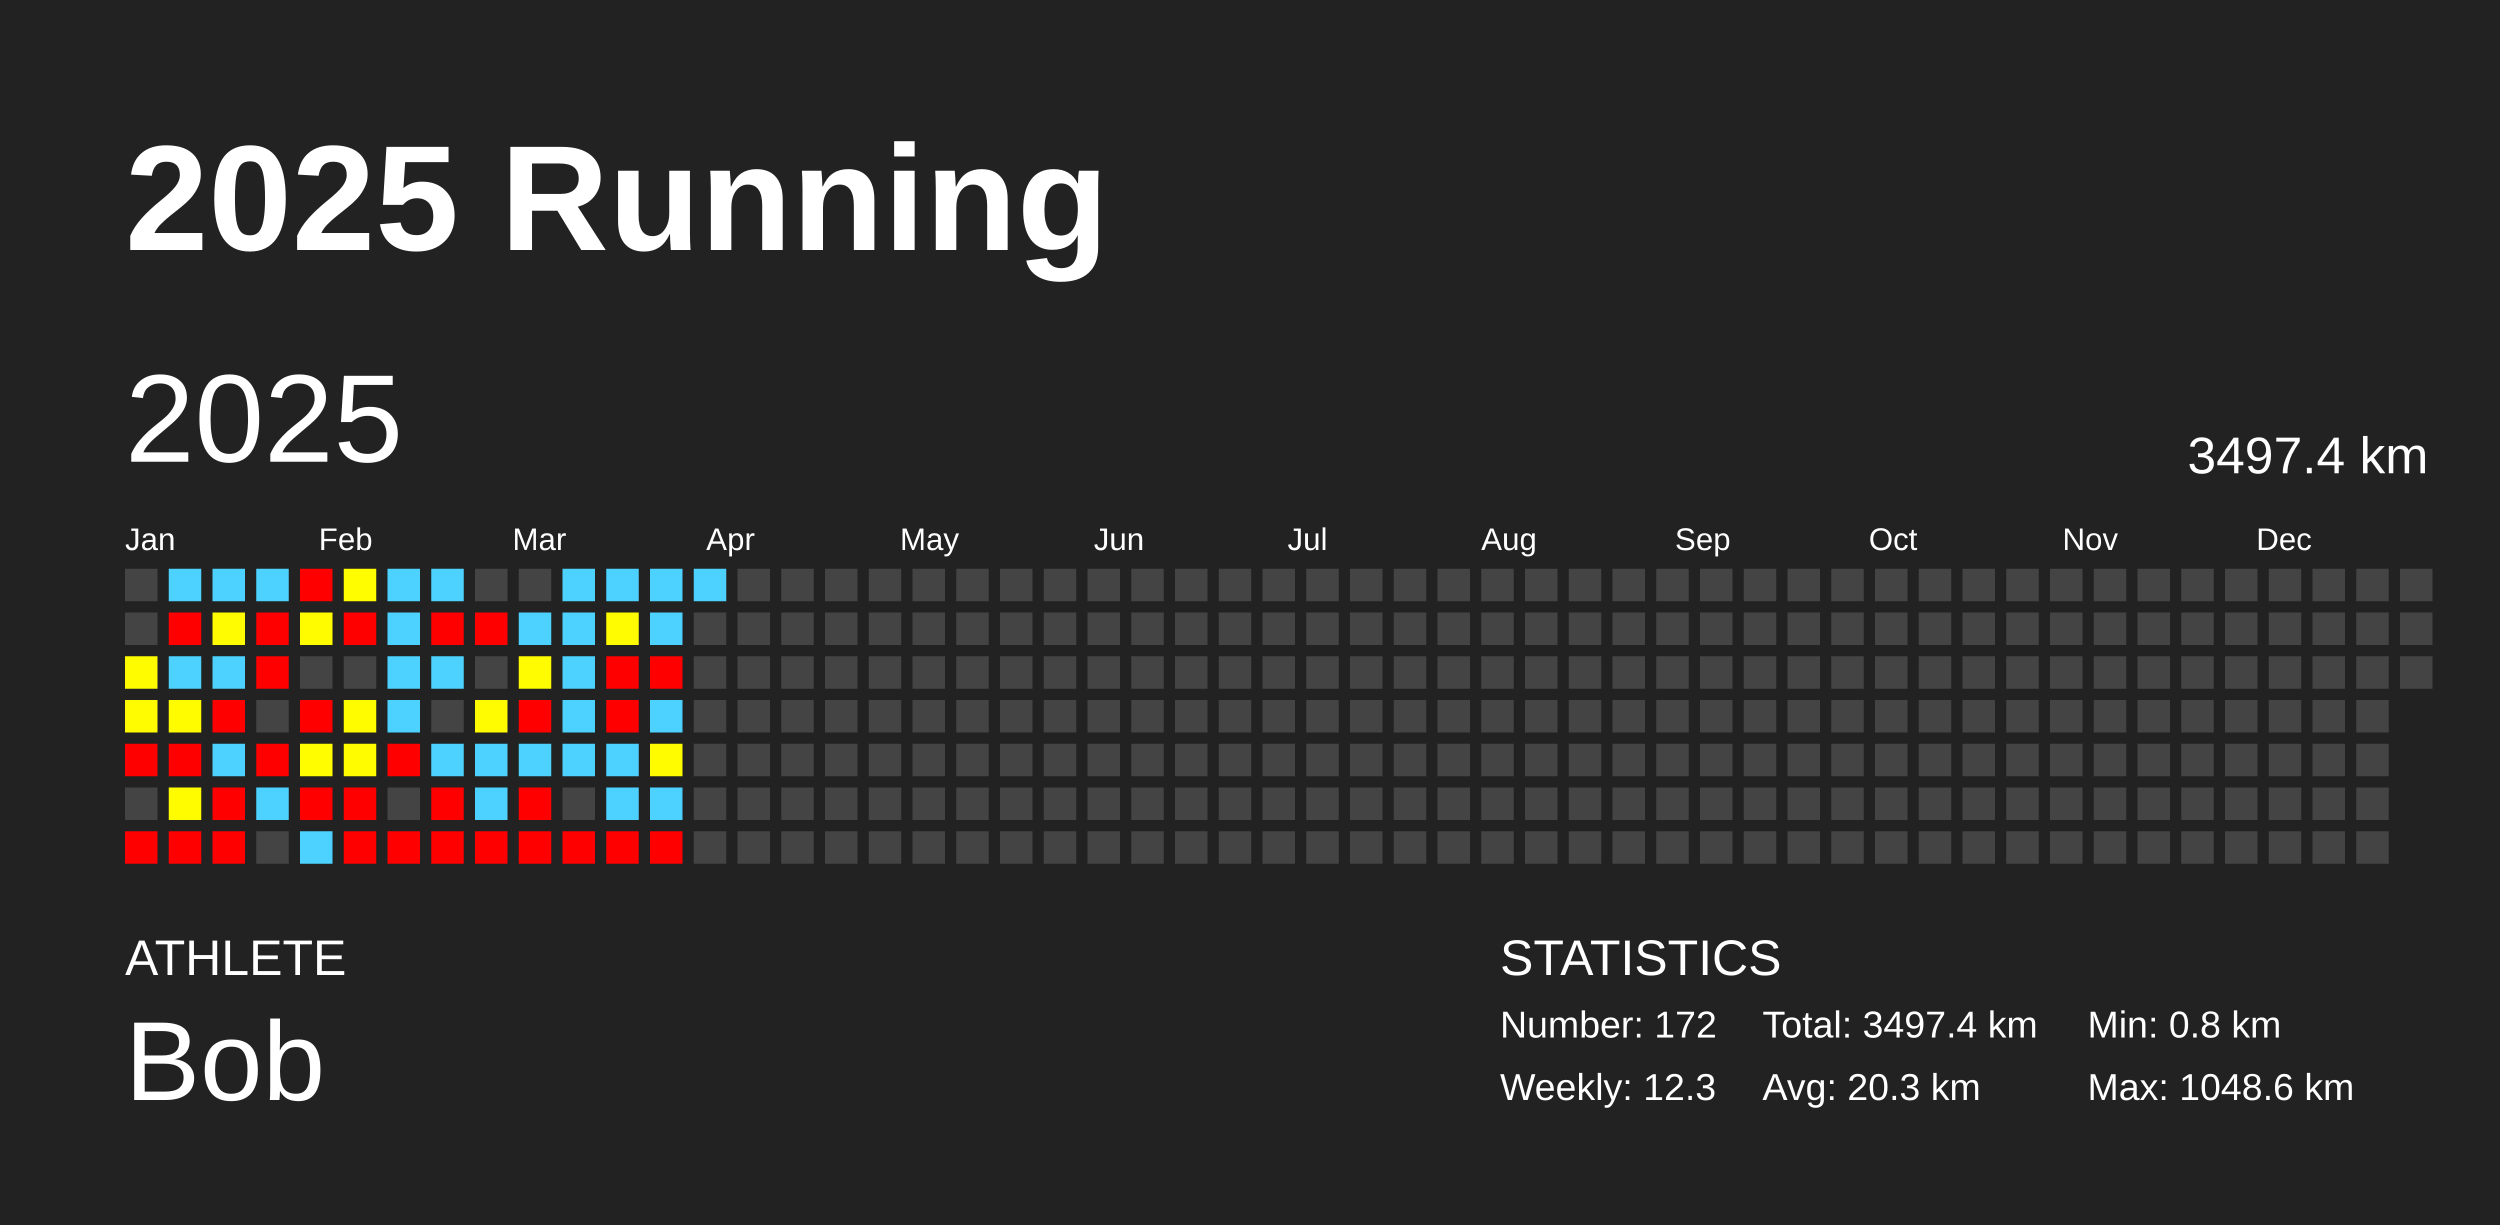
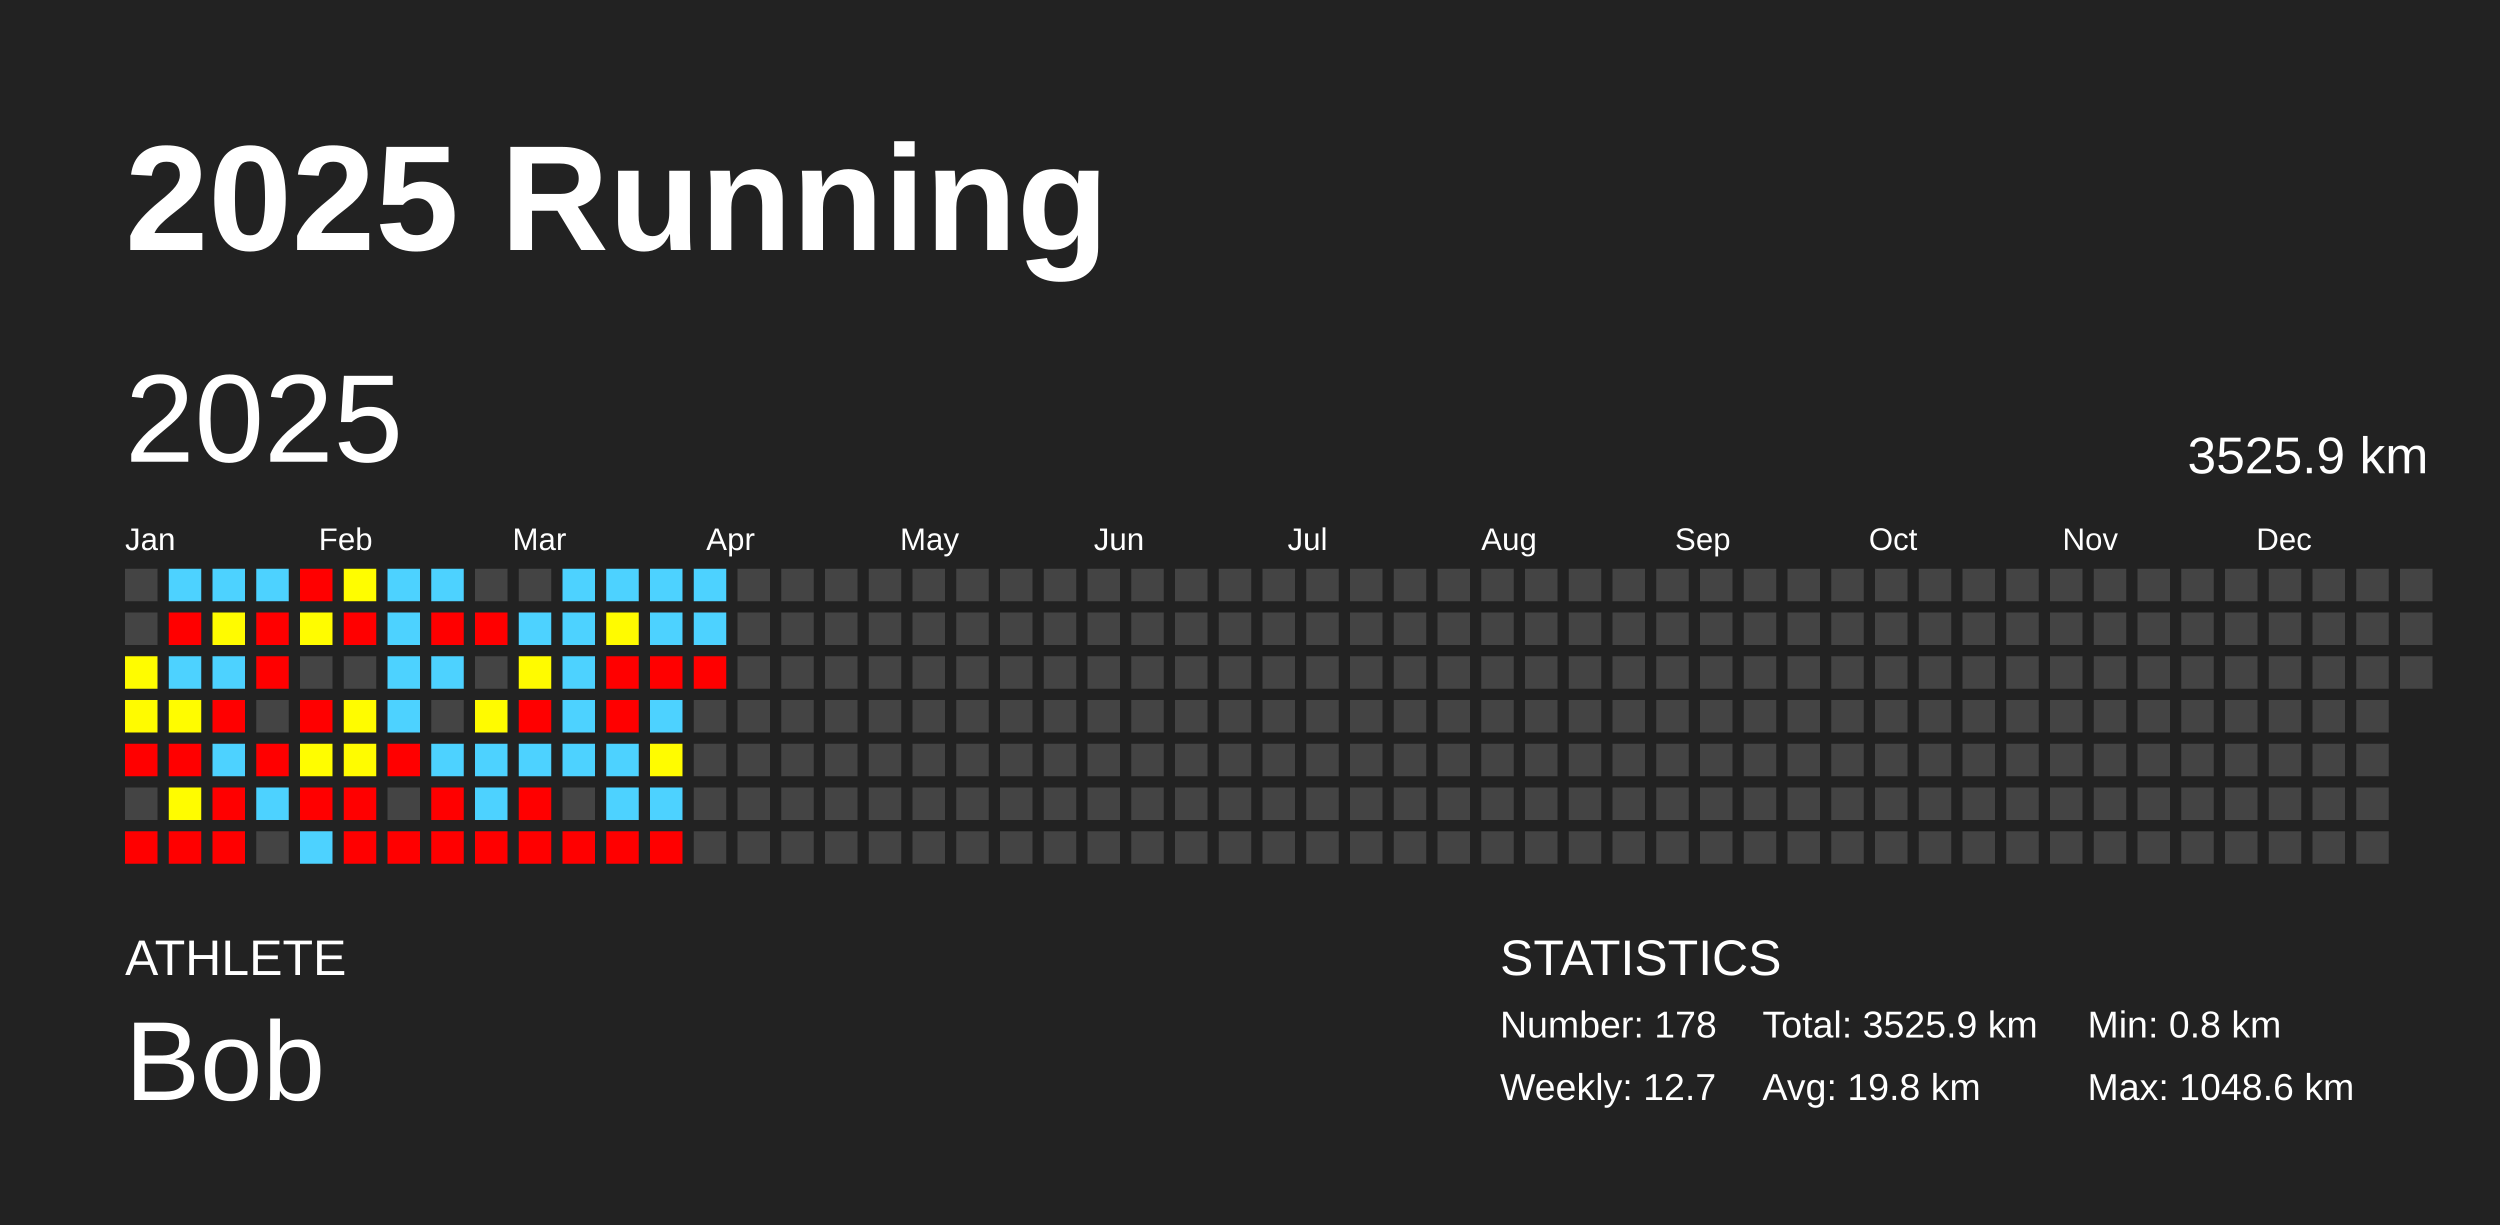
<svg xmlns="http://www.w3.org/2000/svg" baseProfile="full" height="98mm" version="1.1" viewBox="0,0,200,98" width="200mm">
  <defs />
  <rect fill="#222222" height="98" width="200" x="0" y="0" />
  <text fill="#FFFFFF" style="font-size:12px; font-family:Arial; font-weight:bold;" x="10" y="20">2025 Running</text>
  <text fill="#FFFFFF" style="font-size:4px; font-family:Arial" x="10" y="78">ATHLETE</text>
  <text fill="#FFFFFF" style="font-size:9px; font-family:Arial" x="10" y="88">Bob</text>
  <text fill="#FFFFFF" style="font-size:4px; font-family:Arial" x="120" y="78">STATISTICS</text>
-   <text fill="#FFFFFF" style="font-size:3px; font-family:Arial" x="120" y="83">Number: 172</text>
-   <text fill="#FFFFFF" style="font-size:3px; font-family:Arial" x="120" y="88">Weekly: 12.3</text>
-   <text fill="#FFFFFF" style="font-size:3px; font-family:Arial" x="141" y="83">Total: 3497.4 km</text>
-   <text fill="#FFFFFF" style="font-size:3px; font-family:Arial" x="141" y="88">Avg: 20.3 km</text>
+   <text fill="#FFFFFF" style="font-size:3px; font-family:Arial" x="120" y="83">Number: 178</text>
+   <text fill="#FFFFFF" style="font-size:3px; font-family:Arial" x="120" y="88">Weekly: 12.7</text>
+   <text fill="#FFFFFF" style="font-size:3px; font-family:Arial" x="141" y="83">Total: 3525.9 km</text>
+   <text fill="#FFFFFF" style="font-size:3px; font-family:Arial" x="141" y="88">Avg: 19.8 km</text>
  <text fill="#FFFFFF" style="font-size:3px; font-family:Arial" x="167" y="83">Min: 0.8 km</text>
  <text fill="#FFFFFF" style="font-size:3px; font-family:Arial" x="167" y="88">Max: 1048.6 km</text>
  <text dominant-baseline="hanging" fill="#FFFFFF" style="font-size:10.0px; font-family:Arial;" x="10" y="30">2025</text>
-   <text dominant-baseline="hanging" fill="#FFFFFF" style="font-size:4.125px; font-family:Arial;" x="175" y="35">3497.4 km</text>
+   <text dominant-baseline="hanging" fill="#FFFFFF" style="font-size:4.125px; font-family:Arial;" x="175" y="35">3525.9 km</text>
  <text fill="#FFFFFF" style="font-size:2.5px; font-family:Arial" x="10.0" y="44">Jan</text>
  <text fill="#FFFFFF" style="font-size:2.5px; font-family:Arial" x="25.5" y="44">Feb</text>
  <text fill="#FFFFFF" style="font-size:2.5px; font-family:Arial" x="41.0" y="44">Mar</text>
  <text fill="#FFFFFF" style="font-size:2.5px; font-family:Arial" x="56.5" y="44">Apr</text>
  <text fill="#FFFFFF" style="font-size:2.5px; font-family:Arial" x="72.0" y="44">May</text>
  <text fill="#FFFFFF" style="font-size:2.5px; font-family:Arial" x="87.5" y="44">Jun</text>
  <text fill="#FFFFFF" style="font-size:2.5px; font-family:Arial" x="103.0" y="44">Jul</text>
  <text fill="#FFFFFF" style="font-size:2.5px; font-family:Arial" x="118.5" y="44">Aug</text>
  <text fill="#FFFFFF" style="font-size:2.5px; font-family:Arial" x="134.0" y="44">Sep</text>
  <text fill="#FFFFFF" style="font-size:2.5px; font-family:Arial" x="149.5" y="44">Oct</text>
  <text fill="#FFFFFF" style="font-size:2.5px; font-family:Arial" x="165.0" y="44">Nov</text>
  <text fill="#FFFFFF" style="font-size:2.5px; font-family:Arial" x="180.5" y="44">Dec</text>
  <rect fill="#444444" height="2.6" width="2.6" x="10.0" y="45.5" />
  <rect fill="#444444" height="2.6" width="2.6" x="10.0" y="49.0" />
  <rect fill="#fffc00" height="2.6" width="2.6" x="10.0" y="52.5" />
  <rect fill="#fffb00" height="2.6" width="2.6" x="10.0" y="56.0" />
  <rect fill="red" height="2.6" width="2.6" x="10.0" y="59.5" />
  <rect fill="#444444" height="2.6" width="2.6" x="10.0" y="63.0" />
  <rect fill="red" height="2.6" width="2.6" x="10.0" y="66.5" />
  <rect fill="#4dd2ff" height="2.6" width="2.6" x="13.5" y="45.5" />
  <rect fill="red" height="2.6" width="2.6" x="13.5" y="49.0" />
  <rect fill="#4dd2ff" height="2.6" width="2.6" x="13.5" y="52.5" />
  <rect fill="#fffc00" height="2.6" width="2.6" x="13.5" y="56.0" />
  <rect fill="red" height="2.6" width="2.6" x="13.5" y="59.5" />
  <rect fill="#fffc00" height="2.6" width="2.6" x="13.5" y="63.0" />
  <rect fill="red" height="2.6" width="2.6" x="13.5" y="66.5" />
  <rect fill="#4dd2ff" height="2.6" width="2.6" x="17.0" y="45.5" />
  <rect fill="#fffb00" height="2.6" width="2.6" x="17.0" y="49.0" />
  <rect fill="#4dd2ff" height="2.6" width="2.6" x="17.0" y="52.5" />
  <rect fill="red" height="2.6" width="2.6" x="17.0" y="56.0" />
  <rect fill="#4dd2ff" height="2.6" width="2.6" x="17.0" y="59.5" />
  <rect fill="red" height="2.6" width="2.6" x="17.0" y="63.0" />
  <rect fill="red" height="2.6" width="2.6" x="17.0" y="66.5" />
  <rect fill="#4dd2ff" height="2.6" width="2.6" x="20.5" y="45.5" />
  <rect fill="red" height="2.6" width="2.6" x="20.5" y="49.0" />
  <rect fill="red" height="2.6" width="2.6" x="20.5" y="52.5" />
  <rect fill="#444444" height="2.6" width="2.6" x="20.5" y="56.0" />
  <rect fill="red" height="2.6" width="2.6" x="20.5" y="59.5" />
  <rect fill="#4dd2ff" height="2.6" width="2.6" x="20.5" y="63.0" />
  <rect fill="#444444" height="2.6" width="2.6" x="20.5" y="66.5" />
  <rect fill="red" height="2.6" width="2.6" x="24.0" y="45.5" />
  <rect fill="#fffc00" height="2.6" width="2.6" x="24.0" y="49.0" />
  <rect fill="#444444" height="2.6" width="2.6" x="24.0" y="52.5" />
  <rect fill="red" height="2.6" width="2.6" x="24.0" y="56.0" />
  <rect fill="#fffd00" height="2.6" width="2.6" x="24.0" y="59.5" />
  <rect fill="red" height="2.6" width="2.6" x="24.0" y="63.0" />
  <rect fill="#4dd2ff" height="2.6" width="2.6" x="24.0" y="66.5" />
  <rect fill="#fffd00" height="2.6" width="2.6" x="27.5" y="45.5" />
  <rect fill="red" height="2.6" width="2.6" x="27.5" y="49.0" />
  <rect fill="#444444" height="2.6" width="2.6" x="27.5" y="52.5" />
  <rect fill="#fffc00" height="2.6" width="2.6" x="27.5" y="56.0" />
  <rect fill="#fffc00" height="2.6" width="2.6" x="27.5" y="59.5" />
  <rect fill="red" height="2.6" width="2.6" x="27.5" y="63.0" />
  <rect fill="red" height="2.6" width="2.6" x="27.5" y="66.5" />
  <rect fill="#4dd2ff" height="2.6" width="2.6" x="31.0" y="45.5" />
  <rect fill="#4dd2ff" height="2.6" width="2.6" x="31.0" y="49.0" />
  <rect fill="#4dd2ff" height="2.6" width="2.6" x="31.0" y="52.5" />
  <rect fill="#4dd2ff" height="2.6" width="2.6" x="31.0" y="56.0" />
  <rect fill="red" height="2.6" width="2.6" x="31.0" y="59.5" />
  <rect fill="#444444" height="2.6" width="2.6" x="31.0" y="63.0" />
  <rect fill="red" height="2.6" width="2.6" x="31.0" y="66.5" />
  <rect fill="#4dd2ff" height="2.6" width="2.6" x="34.5" y="45.5" />
  <rect fill="red" height="2.6" width="2.6" x="34.5" y="49.0" />
  <rect fill="#4dd2ff" height="2.6" width="2.6" x="34.5" y="52.5" />
  <rect fill="#444444" height="2.6" width="2.6" x="34.5" y="56.0" />
  <rect fill="#4dd2ff" height="2.6" width="2.6" x="34.5" y="59.5" />
  <rect fill="red" height="2.6" width="2.6" x="34.5" y="63.0" />
  <rect fill="red" height="2.6" width="2.6" x="34.5" y="66.5" />
  <rect fill="#444444" height="2.6" width="2.6" x="38.0" y="45.5" />
  <rect fill="red" height="2.6" width="2.6" x="38.0" y="49.0" />
  <rect fill="#444444" height="2.6" width="2.6" x="38.0" y="52.5" />
  <rect fill="#fffb00" height="2.6" width="2.6" x="38.0" y="56.0" />
  <rect fill="#4dd2ff" height="2.6" width="2.6" x="38.0" y="59.5" />
  <rect fill="#4dd2ff" height="2.6" width="2.6" x="38.0" y="63.0" />
  <rect fill="red" height="2.6" width="2.6" x="38.0" y="66.5" />
  <rect fill="#444444" height="2.6" width="2.6" x="41.5" y="45.5" />
  <rect fill="#4dd2ff" height="2.6" width="2.6" x="41.5" y="49.0" />
  <rect fill="#fffb00" height="2.6" width="2.6" x="41.5" y="52.5" />
  <rect fill="red" height="2.6" width="2.6" x="41.5" y="56.0" />
  <rect fill="#4dd2ff" height="2.6" width="2.6" x="41.5" y="59.5" />
  <rect fill="red" height="2.6" width="2.6" x="41.5" y="63.0" />
  <rect fill="red" height="2.6" width="2.6" x="41.5" y="66.5" />
  <rect fill="#4dd2ff" height="2.6" width="2.6" x="45.0" y="45.5" />
  <rect fill="#4dd2ff" height="2.6" width="2.6" x="45.0" y="49.0" />
  <rect fill="#4dd2ff" height="2.6" width="2.6" x="45.0" y="52.5" />
  <rect fill="#4dd2ff" height="2.6" width="2.6" x="45.0" y="56.0" />
  <rect fill="#4dd2ff" height="2.6" width="2.6" x="45.0" y="59.5" />
  <rect fill="#444444" height="2.6" width="2.6" x="45.0" y="63.0" />
  <rect fill="red" height="2.6" width="2.6" x="45.0" y="66.5" />
  <rect fill="#4dd2ff" height="2.6" width="2.6" x="48.5" y="45.5" />
  <rect fill="#fffb00" height="2.6" width="2.6" x="48.5" y="49.0" />
  <rect fill="red" height="2.6" width="2.6" x="48.5" y="52.5" />
  <rect fill="red" height="2.6" width="2.6" x="48.5" y="56.0" />
  <rect fill="#4dd2ff" height="2.6" width="2.6" x="48.5" y="59.5" />
  <rect fill="#4dd2ff" height="2.6" width="2.6" x="48.5" y="63.0" />
  <rect fill="red" height="2.6" width="2.6" x="48.5" y="66.5" />
  <rect fill="#4dd2ff" height="2.6" width="2.6" x="52.0" y="45.5" />
  <rect fill="#4dd2ff" height="2.6" width="2.6" x="52.0" y="49.0" />
  <rect fill="red" height="2.6" width="2.6" x="52.0" y="52.5" />
  <rect fill="#4dd2ff" height="2.6" width="2.6" x="52.0" y="56.0" />
  <rect fill="#fffc00" height="2.6" width="2.6" x="52.0" y="59.5" />
  <rect fill="#4dd2ff" height="2.6" width="2.6" x="52.0" y="63.0" />
  <rect fill="red" height="2.6" width="2.6" x="52.0" y="66.5" />
  <rect fill="#4dd2ff" height="2.6" width="2.6" x="55.5" y="45.5" />
-   <rect fill="#444444" height="2.6" width="2.6" x="55.5" y="49.0" />
-   <rect fill="#444444" height="2.6" width="2.6" x="55.5" y="52.5" />
+   <rect fill="#4dd2ff" height="2.6" width="2.6" x="55.5" y="49.0" />
+   <rect fill="red" height="2.6" width="2.6" x="55.5" y="52.5" />
  <rect fill="#444444" height="2.6" width="2.6" x="55.5" y="56.0" />
  <rect fill="#444444" height="2.6" width="2.6" x="55.5" y="59.5" />
  <rect fill="#444444" height="2.6" width="2.6" x="55.5" y="63.0" />
  <rect fill="#444444" height="2.6" width="2.6" x="55.5" y="66.5" />
  <rect fill="#444444" height="2.6" width="2.6" x="59.0" y="45.5" />
  <rect fill="#444444" height="2.6" width="2.6" x="59.0" y="49.0" />
  <rect fill="#444444" height="2.6" width="2.6" x="59.0" y="52.5" />
  <rect fill="#444444" height="2.6" width="2.6" x="59.0" y="56.0" />
  <rect fill="#444444" height="2.6" width="2.6" x="59.0" y="59.5" />
  <rect fill="#444444" height="2.6" width="2.6" x="59.0" y="63.0" />
  <rect fill="#444444" height="2.6" width="2.6" x="59.0" y="66.5" />
  <rect fill="#444444" height="2.6" width="2.6" x="62.5" y="45.5" />
  <rect fill="#444444" height="2.6" width="2.6" x="62.5" y="49.0" />
  <rect fill="#444444" height="2.6" width="2.6" x="62.5" y="52.5" />
  <rect fill="#444444" height="2.6" width="2.6" x="62.5" y="56.0" />
  <rect fill="#444444" height="2.6" width="2.6" x="62.5" y="59.5" />
  <rect fill="#444444" height="2.6" width="2.6" x="62.5" y="63.0" />
  <rect fill="#444444" height="2.6" width="2.6" x="62.5" y="66.5" />
  <rect fill="#444444" height="2.6" width="2.6" x="66.0" y="45.5" />
  <rect fill="#444444" height="2.6" width="2.6" x="66.0" y="49.0" />
  <rect fill="#444444" height="2.6" width="2.6" x="66.0" y="52.5" />
  <rect fill="#444444" height="2.6" width="2.6" x="66.0" y="56.0" />
  <rect fill="#444444" height="2.6" width="2.6" x="66.0" y="59.5" />
  <rect fill="#444444" height="2.6" width="2.6" x="66.0" y="63.0" />
  <rect fill="#444444" height="2.6" width="2.6" x="66.0" y="66.5" />
  <rect fill="#444444" height="2.6" width="2.6" x="69.5" y="45.5" />
  <rect fill="#444444" height="2.6" width="2.6" x="69.5" y="49.0" />
  <rect fill="#444444" height="2.6" width="2.6" x="69.5" y="52.5" />
  <rect fill="#444444" height="2.6" width="2.6" x="69.5" y="56.0" />
  <rect fill="#444444" height="2.6" width="2.6" x="69.5" y="59.5" />
  <rect fill="#444444" height="2.6" width="2.6" x="69.5" y="63.0" />
  <rect fill="#444444" height="2.6" width="2.6" x="69.5" y="66.5" />
  <rect fill="#444444" height="2.6" width="2.6" x="73.0" y="45.5" />
  <rect fill="#444444" height="2.6" width="2.6" x="73.0" y="49.0" />
  <rect fill="#444444" height="2.6" width="2.6" x="73.0" y="52.5" />
  <rect fill="#444444" height="2.6" width="2.6" x="73.0" y="56.0" />
  <rect fill="#444444" height="2.6" width="2.6" x="73.0" y="59.5" />
  <rect fill="#444444" height="2.6" width="2.6" x="73.0" y="63.0" />
  <rect fill="#444444" height="2.6" width="2.6" x="73.0" y="66.5" />
  <rect fill="#444444" height="2.6" width="2.6" x="76.5" y="45.5" />
  <rect fill="#444444" height="2.6" width="2.6" x="76.5" y="49.0" />
  <rect fill="#444444" height="2.6" width="2.6" x="76.5" y="52.5" />
  <rect fill="#444444" height="2.6" width="2.6" x="76.5" y="56.0" />
  <rect fill="#444444" height="2.6" width="2.6" x="76.5" y="59.5" />
  <rect fill="#444444" height="2.6" width="2.6" x="76.5" y="63.0" />
  <rect fill="#444444" height="2.6" width="2.6" x="76.5" y="66.5" />
  <rect fill="#444444" height="2.6" width="2.6" x="80.0" y="45.5" />
  <rect fill="#444444" height="2.6" width="2.6" x="80.0" y="49.0" />
  <rect fill="#444444" height="2.6" width="2.6" x="80.0" y="52.5" />
  <rect fill="#444444" height="2.6" width="2.6" x="80.0" y="56.0" />
  <rect fill="#444444" height="2.6" width="2.6" x="80.0" y="59.5" />
  <rect fill="#444444" height="2.6" width="2.6" x="80.0" y="63.0" />
  <rect fill="#444444" height="2.6" width="2.6" x="80.0" y="66.5" />
  <rect fill="#444444" height="2.6" width="2.6" x="83.5" y="45.5" />
  <rect fill="#444444" height="2.6" width="2.6" x="83.5" y="49.0" />
  <rect fill="#444444" height="2.6" width="2.6" x="83.5" y="52.5" />
  <rect fill="#444444" height="2.6" width="2.6" x="83.5" y="56.0" />
  <rect fill="#444444" height="2.6" width="2.6" x="83.5" y="59.5" />
  <rect fill="#444444" height="2.6" width="2.6" x="83.5" y="63.0" />
  <rect fill="#444444" height="2.6" width="2.6" x="83.5" y="66.5" />
  <rect fill="#444444" height="2.6" width="2.6" x="87.0" y="45.5" />
  <rect fill="#444444" height="2.6" width="2.6" x="87.0" y="49.0" />
  <rect fill="#444444" height="2.6" width="2.6" x="87.0" y="52.5" />
  <rect fill="#444444" height="2.6" width="2.6" x="87.0" y="56.0" />
  <rect fill="#444444" height="2.6" width="2.6" x="87.0" y="59.5" />
  <rect fill="#444444" height="2.6" width="2.6" x="87.0" y="63.0" />
  <rect fill="#444444" height="2.6" width="2.6" x="87.0" y="66.5" />
  <rect fill="#444444" height="2.6" width="2.6" x="90.5" y="45.5" />
  <rect fill="#444444" height="2.6" width="2.6" x="90.5" y="49.0" />
  <rect fill="#444444" height="2.6" width="2.6" x="90.5" y="52.5" />
  <rect fill="#444444" height="2.6" width="2.6" x="90.5" y="56.0" />
  <rect fill="#444444" height="2.6" width="2.6" x="90.5" y="59.5" />
  <rect fill="#444444" height="2.6" width="2.6" x="90.5" y="63.0" />
  <rect fill="#444444" height="2.6" width="2.6" x="90.5" y="66.5" />
  <rect fill="#444444" height="2.6" width="2.6" x="94.0" y="45.5" />
  <rect fill="#444444" height="2.6" width="2.6" x="94.0" y="49.0" />
  <rect fill="#444444" height="2.6" width="2.6" x="94.0" y="52.5" />
  <rect fill="#444444" height="2.6" width="2.6" x="94.0" y="56.0" />
  <rect fill="#444444" height="2.6" width="2.6" x="94.0" y="59.5" />
  <rect fill="#444444" height="2.6" width="2.6" x="94.0" y="63.0" />
  <rect fill="#444444" height="2.6" width="2.6" x="94.0" y="66.5" />
  <rect fill="#444444" height="2.6" width="2.6" x="97.5" y="45.5" />
  <rect fill="#444444" height="2.6" width="2.6" x="97.5" y="49.0" />
  <rect fill="#444444" height="2.6" width="2.6" x="97.5" y="52.5" />
  <rect fill="#444444" height="2.6" width="2.6" x="97.5" y="56.0" />
  <rect fill="#444444" height="2.6" width="2.6" x="97.5" y="59.5" />
  <rect fill="#444444" height="2.6" width="2.6" x="97.5" y="63.0" />
  <rect fill="#444444" height="2.6" width="2.6" x="97.5" y="66.5" />
  <rect fill="#444444" height="2.6" width="2.6" x="101.0" y="45.5" />
  <rect fill="#444444" height="2.6" width="2.6" x="101.0" y="49.0" />
  <rect fill="#444444" height="2.6" width="2.6" x="101.0" y="52.5" />
  <rect fill="#444444" height="2.6" width="2.6" x="101.0" y="56.0" />
  <rect fill="#444444" height="2.6" width="2.6" x="101.0" y="59.5" />
  <rect fill="#444444" height="2.6" width="2.6" x="101.0" y="63.0" />
  <rect fill="#444444" height="2.6" width="2.6" x="101.0" y="66.5" />
  <rect fill="#444444" height="2.6" width="2.6" x="104.5" y="45.5" />
  <rect fill="#444444" height="2.6" width="2.6" x="104.5" y="49.0" />
  <rect fill="#444444" height="2.6" width="2.6" x="104.5" y="52.5" />
  <rect fill="#444444" height="2.6" width="2.6" x="104.5" y="56.0" />
  <rect fill="#444444" height="2.6" width="2.6" x="104.5" y="59.5" />
  <rect fill="#444444" height="2.6" width="2.6" x="104.5" y="63.0" />
  <rect fill="#444444" height="2.6" width="2.6" x="104.5" y="66.5" />
  <rect fill="#444444" height="2.6" width="2.6" x="108.0" y="45.5" />
  <rect fill="#444444" height="2.6" width="2.6" x="108.0" y="49.0" />
  <rect fill="#444444" height="2.6" width="2.6" x="108.0" y="52.5" />
  <rect fill="#444444" height="2.6" width="2.6" x="108.0" y="56.0" />
  <rect fill="#444444" height="2.6" width="2.6" x="108.0" y="59.5" />
  <rect fill="#444444" height="2.6" width="2.6" x="108.0" y="63.0" />
  <rect fill="#444444" height="2.6" width="2.6" x="108.0" y="66.5" />
  <rect fill="#444444" height="2.6" width="2.6" x="111.5" y="45.5" />
  <rect fill="#444444" height="2.6" width="2.6" x="111.5" y="49.0" />
  <rect fill="#444444" height="2.6" width="2.6" x="111.5" y="52.5" />
  <rect fill="#444444" height="2.6" width="2.6" x="111.5" y="56.0" />
  <rect fill="#444444" height="2.6" width="2.6" x="111.5" y="59.5" />
  <rect fill="#444444" height="2.6" width="2.6" x="111.5" y="63.0" />
  <rect fill="#444444" height="2.6" width="2.6" x="111.5" y="66.5" />
  <rect fill="#444444" height="2.6" width="2.6" x="115.0" y="45.5" />
  <rect fill="#444444" height="2.6" width="2.6" x="115.0" y="49.0" />
  <rect fill="#444444" height="2.6" width="2.6" x="115.0" y="52.5" />
  <rect fill="#444444" height="2.6" width="2.6" x="115.0" y="56.0" />
  <rect fill="#444444" height="2.6" width="2.6" x="115.0" y="59.5" />
  <rect fill="#444444" height="2.6" width="2.6" x="115.0" y="63.0" />
  <rect fill="#444444" height="2.6" width="2.6" x="115.0" y="66.5" />
  <rect fill="#444444" height="2.6" width="2.6" x="118.5" y="45.5" />
  <rect fill="#444444" height="2.6" width="2.6" x="118.5" y="49.0" />
  <rect fill="#444444" height="2.6" width="2.6" x="118.5" y="52.5" />
  <rect fill="#444444" height="2.6" width="2.6" x="118.5" y="56.0" />
  <rect fill="#444444" height="2.6" width="2.6" x="118.5" y="59.5" />
  <rect fill="#444444" height="2.6" width="2.6" x="118.5" y="63.0" />
  <rect fill="#444444" height="2.6" width="2.6" x="118.5" y="66.5" />
  <rect fill="#444444" height="2.6" width="2.6" x="122.0" y="45.5" />
  <rect fill="#444444" height="2.6" width="2.6" x="122.0" y="49.0" />
  <rect fill="#444444" height="2.6" width="2.6" x="122.0" y="52.5" />
  <rect fill="#444444" height="2.6" width="2.6" x="122.0" y="56.0" />
  <rect fill="#444444" height="2.6" width="2.6" x="122.0" y="59.5" />
  <rect fill="#444444" height="2.6" width="2.6" x="122.0" y="63.0" />
  <rect fill="#444444" height="2.6" width="2.6" x="122.0" y="66.5" />
  <rect fill="#444444" height="2.6" width="2.6" x="125.5" y="45.5" />
  <rect fill="#444444" height="2.6" width="2.6" x="125.5" y="49.0" />
  <rect fill="#444444" height="2.6" width="2.6" x="125.5" y="52.5" />
  <rect fill="#444444" height="2.6" width="2.6" x="125.5" y="56.0" />
  <rect fill="#444444" height="2.6" width="2.6" x="125.5" y="59.5" />
  <rect fill="#444444" height="2.6" width="2.6" x="125.5" y="63.0" />
  <rect fill="#444444" height="2.6" width="2.6" x="125.5" y="66.5" />
  <rect fill="#444444" height="2.6" width="2.6" x="129.0" y="45.5" />
  <rect fill="#444444" height="2.6" width="2.6" x="129.0" y="49.0" />
  <rect fill="#444444" height="2.6" width="2.6" x="129.0" y="52.5" />
  <rect fill="#444444" height="2.6" width="2.6" x="129.0" y="56.0" />
  <rect fill="#444444" height="2.6" width="2.6" x="129.0" y="59.5" />
  <rect fill="#444444" height="2.6" width="2.6" x="129.0" y="63.0" />
  <rect fill="#444444" height="2.6" width="2.6" x="129.0" y="66.5" />
  <rect fill="#444444" height="2.6" width="2.6" x="132.5" y="45.5" />
  <rect fill="#444444" height="2.6" width="2.6" x="132.5" y="49.0" />
  <rect fill="#444444" height="2.6" width="2.6" x="132.5" y="52.5" />
  <rect fill="#444444" height="2.6" width="2.6" x="132.5" y="56.0" />
  <rect fill="#444444" height="2.6" width="2.6" x="132.5" y="59.5" />
  <rect fill="#444444" height="2.6" width="2.6" x="132.5" y="63.0" />
  <rect fill="#444444" height="2.6" width="2.6" x="132.5" y="66.5" />
  <rect fill="#444444" height="2.6" width="2.6" x="136.0" y="45.5" />
  <rect fill="#444444" height="2.6" width="2.6" x="136.0" y="49.0" />
  <rect fill="#444444" height="2.6" width="2.6" x="136.0" y="52.5" />
  <rect fill="#444444" height="2.6" width="2.6" x="136.0" y="56.0" />
  <rect fill="#444444" height="2.6" width="2.6" x="136.0" y="59.5" />
  <rect fill="#444444" height="2.6" width="2.6" x="136.0" y="63.0" />
  <rect fill="#444444" height="2.6" width="2.6" x="136.0" y="66.5" />
  <rect fill="#444444" height="2.6" width="2.6" x="139.5" y="45.5" />
  <rect fill="#444444" height="2.6" width="2.6" x="139.5" y="49.0" />
  <rect fill="#444444" height="2.6" width="2.6" x="139.5" y="52.5" />
  <rect fill="#444444" height="2.6" width="2.6" x="139.5" y="56.0" />
  <rect fill="#444444" height="2.6" width="2.6" x="139.5" y="59.5" />
  <rect fill="#444444" height="2.6" width="2.6" x="139.5" y="63.0" />
  <rect fill="#444444" height="2.6" width="2.6" x="139.5" y="66.5" />
  <rect fill="#444444" height="2.6" width="2.6" x="143.0" y="45.5" />
  <rect fill="#444444" height="2.6" width="2.6" x="143.0" y="49.0" />
  <rect fill="#444444" height="2.6" width="2.6" x="143.0" y="52.5" />
  <rect fill="#444444" height="2.6" width="2.6" x="143.0" y="56.0" />
  <rect fill="#444444" height="2.6" width="2.6" x="143.0" y="59.5" />
  <rect fill="#444444" height="2.6" width="2.6" x="143.0" y="63.0" />
  <rect fill="#444444" height="2.6" width="2.6" x="143.0" y="66.5" />
  <rect fill="#444444" height="2.6" width="2.6" x="146.5" y="45.5" />
  <rect fill="#444444" height="2.6" width="2.6" x="146.5" y="49.0" />
  <rect fill="#444444" height="2.6" width="2.6" x="146.5" y="52.5" />
  <rect fill="#444444" height="2.6" width="2.6" x="146.5" y="56.0" />
  <rect fill="#444444" height="2.6" width="2.6" x="146.5" y="59.5" />
  <rect fill="#444444" height="2.6" width="2.6" x="146.5" y="63.0" />
  <rect fill="#444444" height="2.6" width="2.6" x="146.5" y="66.5" />
  <rect fill="#444444" height="2.6" width="2.6" x="150.0" y="45.5" />
  <rect fill="#444444" height="2.6" width="2.6" x="150.0" y="49.0" />
  <rect fill="#444444" height="2.6" width="2.6" x="150.0" y="52.5" />
  <rect fill="#444444" height="2.6" width="2.6" x="150.0" y="56.0" />
  <rect fill="#444444" height="2.6" width="2.6" x="150.0" y="59.5" />
  <rect fill="#444444" height="2.6" width="2.6" x="150.0" y="63.0" />
  <rect fill="#444444" height="2.6" width="2.6" x="150.0" y="66.5" />
  <rect fill="#444444" height="2.6" width="2.6" x="153.5" y="45.5" />
  <rect fill="#444444" height="2.6" width="2.6" x="153.5" y="49.0" />
  <rect fill="#444444" height="2.6" width="2.6" x="153.5" y="52.5" />
  <rect fill="#444444" height="2.6" width="2.6" x="153.5" y="56.0" />
  <rect fill="#444444" height="2.6" width="2.6" x="153.5" y="59.5" />
  <rect fill="#444444" height="2.6" width="2.6" x="153.5" y="63.0" />
  <rect fill="#444444" height="2.6" width="2.6" x="153.5" y="66.5" />
  <rect fill="#444444" height="2.6" width="2.6" x="157.0" y="45.5" />
  <rect fill="#444444" height="2.6" width="2.6" x="157.0" y="49.0" />
  <rect fill="#444444" height="2.6" width="2.6" x="157.0" y="52.5" />
  <rect fill="#444444" height="2.6" width="2.6" x="157.0" y="56.0" />
  <rect fill="#444444" height="2.6" width="2.6" x="157.0" y="59.5" />
  <rect fill="#444444" height="2.6" width="2.6" x="157.0" y="63.0" />
  <rect fill="#444444" height="2.6" width="2.6" x="157.0" y="66.5" />
  <rect fill="#444444" height="2.6" width="2.6" x="160.5" y="45.5" />
  <rect fill="#444444" height="2.6" width="2.6" x="160.5" y="49.0" />
  <rect fill="#444444" height="2.6" width="2.6" x="160.5" y="52.5" />
  <rect fill="#444444" height="2.6" width="2.6" x="160.5" y="56.0" />
  <rect fill="#444444" height="2.6" width="2.6" x="160.5" y="59.5" />
  <rect fill="#444444" height="2.6" width="2.6" x="160.5" y="63.0" />
  <rect fill="#444444" height="2.6" width="2.6" x="160.5" y="66.5" />
  <rect fill="#444444" height="2.6" width="2.6" x="164.0" y="45.5" />
  <rect fill="#444444" height="2.6" width="2.6" x="164.0" y="49.0" />
  <rect fill="#444444" height="2.6" width="2.6" x="164.0" y="52.5" />
  <rect fill="#444444" height="2.6" width="2.6" x="164.0" y="56.0" />
  <rect fill="#444444" height="2.6" width="2.6" x="164.0" y="59.5" />
  <rect fill="#444444" height="2.6" width="2.6" x="164.0" y="63.0" />
  <rect fill="#444444" height="2.6" width="2.6" x="164.0" y="66.5" />
  <rect fill="#444444" height="2.6" width="2.6" x="167.5" y="45.5" />
  <rect fill="#444444" height="2.6" width="2.6" x="167.5" y="49.0" />
  <rect fill="#444444" height="2.6" width="2.6" x="167.5" y="52.5" />
  <rect fill="#444444" height="2.6" width="2.6" x="167.5" y="56.0" />
  <rect fill="#444444" height="2.6" width="2.6" x="167.5" y="59.5" />
  <rect fill="#444444" height="2.6" width="2.6" x="167.5" y="63.0" />
  <rect fill="#444444" height="2.6" width="2.6" x="167.5" y="66.5" />
  <rect fill="#444444" height="2.6" width="2.6" x="171.0" y="45.5" />
  <rect fill="#444444" height="2.6" width="2.6" x="171.0" y="49.0" />
  <rect fill="#444444" height="2.6" width="2.6" x="171.0" y="52.5" />
  <rect fill="#444444" height="2.6" width="2.6" x="171.0" y="56.0" />
  <rect fill="#444444" height="2.6" width="2.6" x="171.0" y="59.5" />
  <rect fill="#444444" height="2.6" width="2.6" x="171.0" y="63.0" />
  <rect fill="#444444" height="2.6" width="2.6" x="171.0" y="66.5" />
  <rect fill="#444444" height="2.6" width="2.6" x="174.5" y="45.5" />
  <rect fill="#444444" height="2.6" width="2.6" x="174.5" y="49.0" />
  <rect fill="#444444" height="2.6" width="2.6" x="174.5" y="52.5" />
  <rect fill="#444444" height="2.6" width="2.6" x="174.5" y="56.0" />
  <rect fill="#444444" height="2.6" width="2.6" x="174.5" y="59.5" />
  <rect fill="#444444" height="2.6" width="2.6" x="174.5" y="63.0" />
  <rect fill="#444444" height="2.6" width="2.6" x="174.5" y="66.5" />
  <rect fill="#444444" height="2.6" width="2.6" x="178.0" y="45.5" />
  <rect fill="#444444" height="2.6" width="2.6" x="178.0" y="49.0" />
  <rect fill="#444444" height="2.6" width="2.6" x="178.0" y="52.5" />
  <rect fill="#444444" height="2.6" width="2.6" x="178.0" y="56.0" />
  <rect fill="#444444" height="2.6" width="2.6" x="178.0" y="59.5" />
  <rect fill="#444444" height="2.6" width="2.6" x="178.0" y="63.0" />
  <rect fill="#444444" height="2.6" width="2.6" x="178.0" y="66.5" />
  <rect fill="#444444" height="2.6" width="2.6" x="181.5" y="45.5" />
  <rect fill="#444444" height="2.6" width="2.6" x="181.5" y="49.0" />
  <rect fill="#444444" height="2.6" width="2.6" x="181.5" y="52.5" />
  <rect fill="#444444" height="2.6" width="2.6" x="181.5" y="56.0" />
  <rect fill="#444444" height="2.6" width="2.6" x="181.5" y="59.5" />
  <rect fill="#444444" height="2.6" width="2.6" x="181.5" y="63.0" />
  <rect fill="#444444" height="2.6" width="2.6" x="181.5" y="66.5" />
  <rect fill="#444444" height="2.6" width="2.6" x="185.0" y="45.5" />
  <rect fill="#444444" height="2.6" width="2.6" x="185.0" y="49.0" />
  <rect fill="#444444" height="2.6" width="2.6" x="185.0" y="52.5" />
  <rect fill="#444444" height="2.6" width="2.6" x="185.0" y="56.0" />
  <rect fill="#444444" height="2.6" width="2.6" x="185.0" y="59.5" />
  <rect fill="#444444" height="2.6" width="2.6" x="185.0" y="63.0" />
  <rect fill="#444444" height="2.6" width="2.6" x="185.0" y="66.5" />
  <rect fill="#444444" height="2.6" width="2.6" x="188.5" y="45.5" />
  <rect fill="#444444" height="2.6" width="2.6" x="188.5" y="49.0" />
  <rect fill="#444444" height="2.6" width="2.6" x="188.5" y="52.5" />
  <rect fill="#444444" height="2.6" width="2.6" x="188.5" y="56.0" />
  <rect fill="#444444" height="2.6" width="2.6" x="188.5" y="59.5" />
  <rect fill="#444444" height="2.6" width="2.6" x="188.5" y="63.0" />
  <rect fill="#444444" height="2.6" width="2.6" x="188.5" y="66.5" />
  <rect fill="#444444" height="2.6" width="2.6" x="192.0" y="45.5" />
  <rect fill="#444444" height="2.6" width="2.6" x="192.0" y="49.0" />
  <rect fill="#444444" height="2.6" width="2.6" x="192.0" y="52.5" />
</svg>
